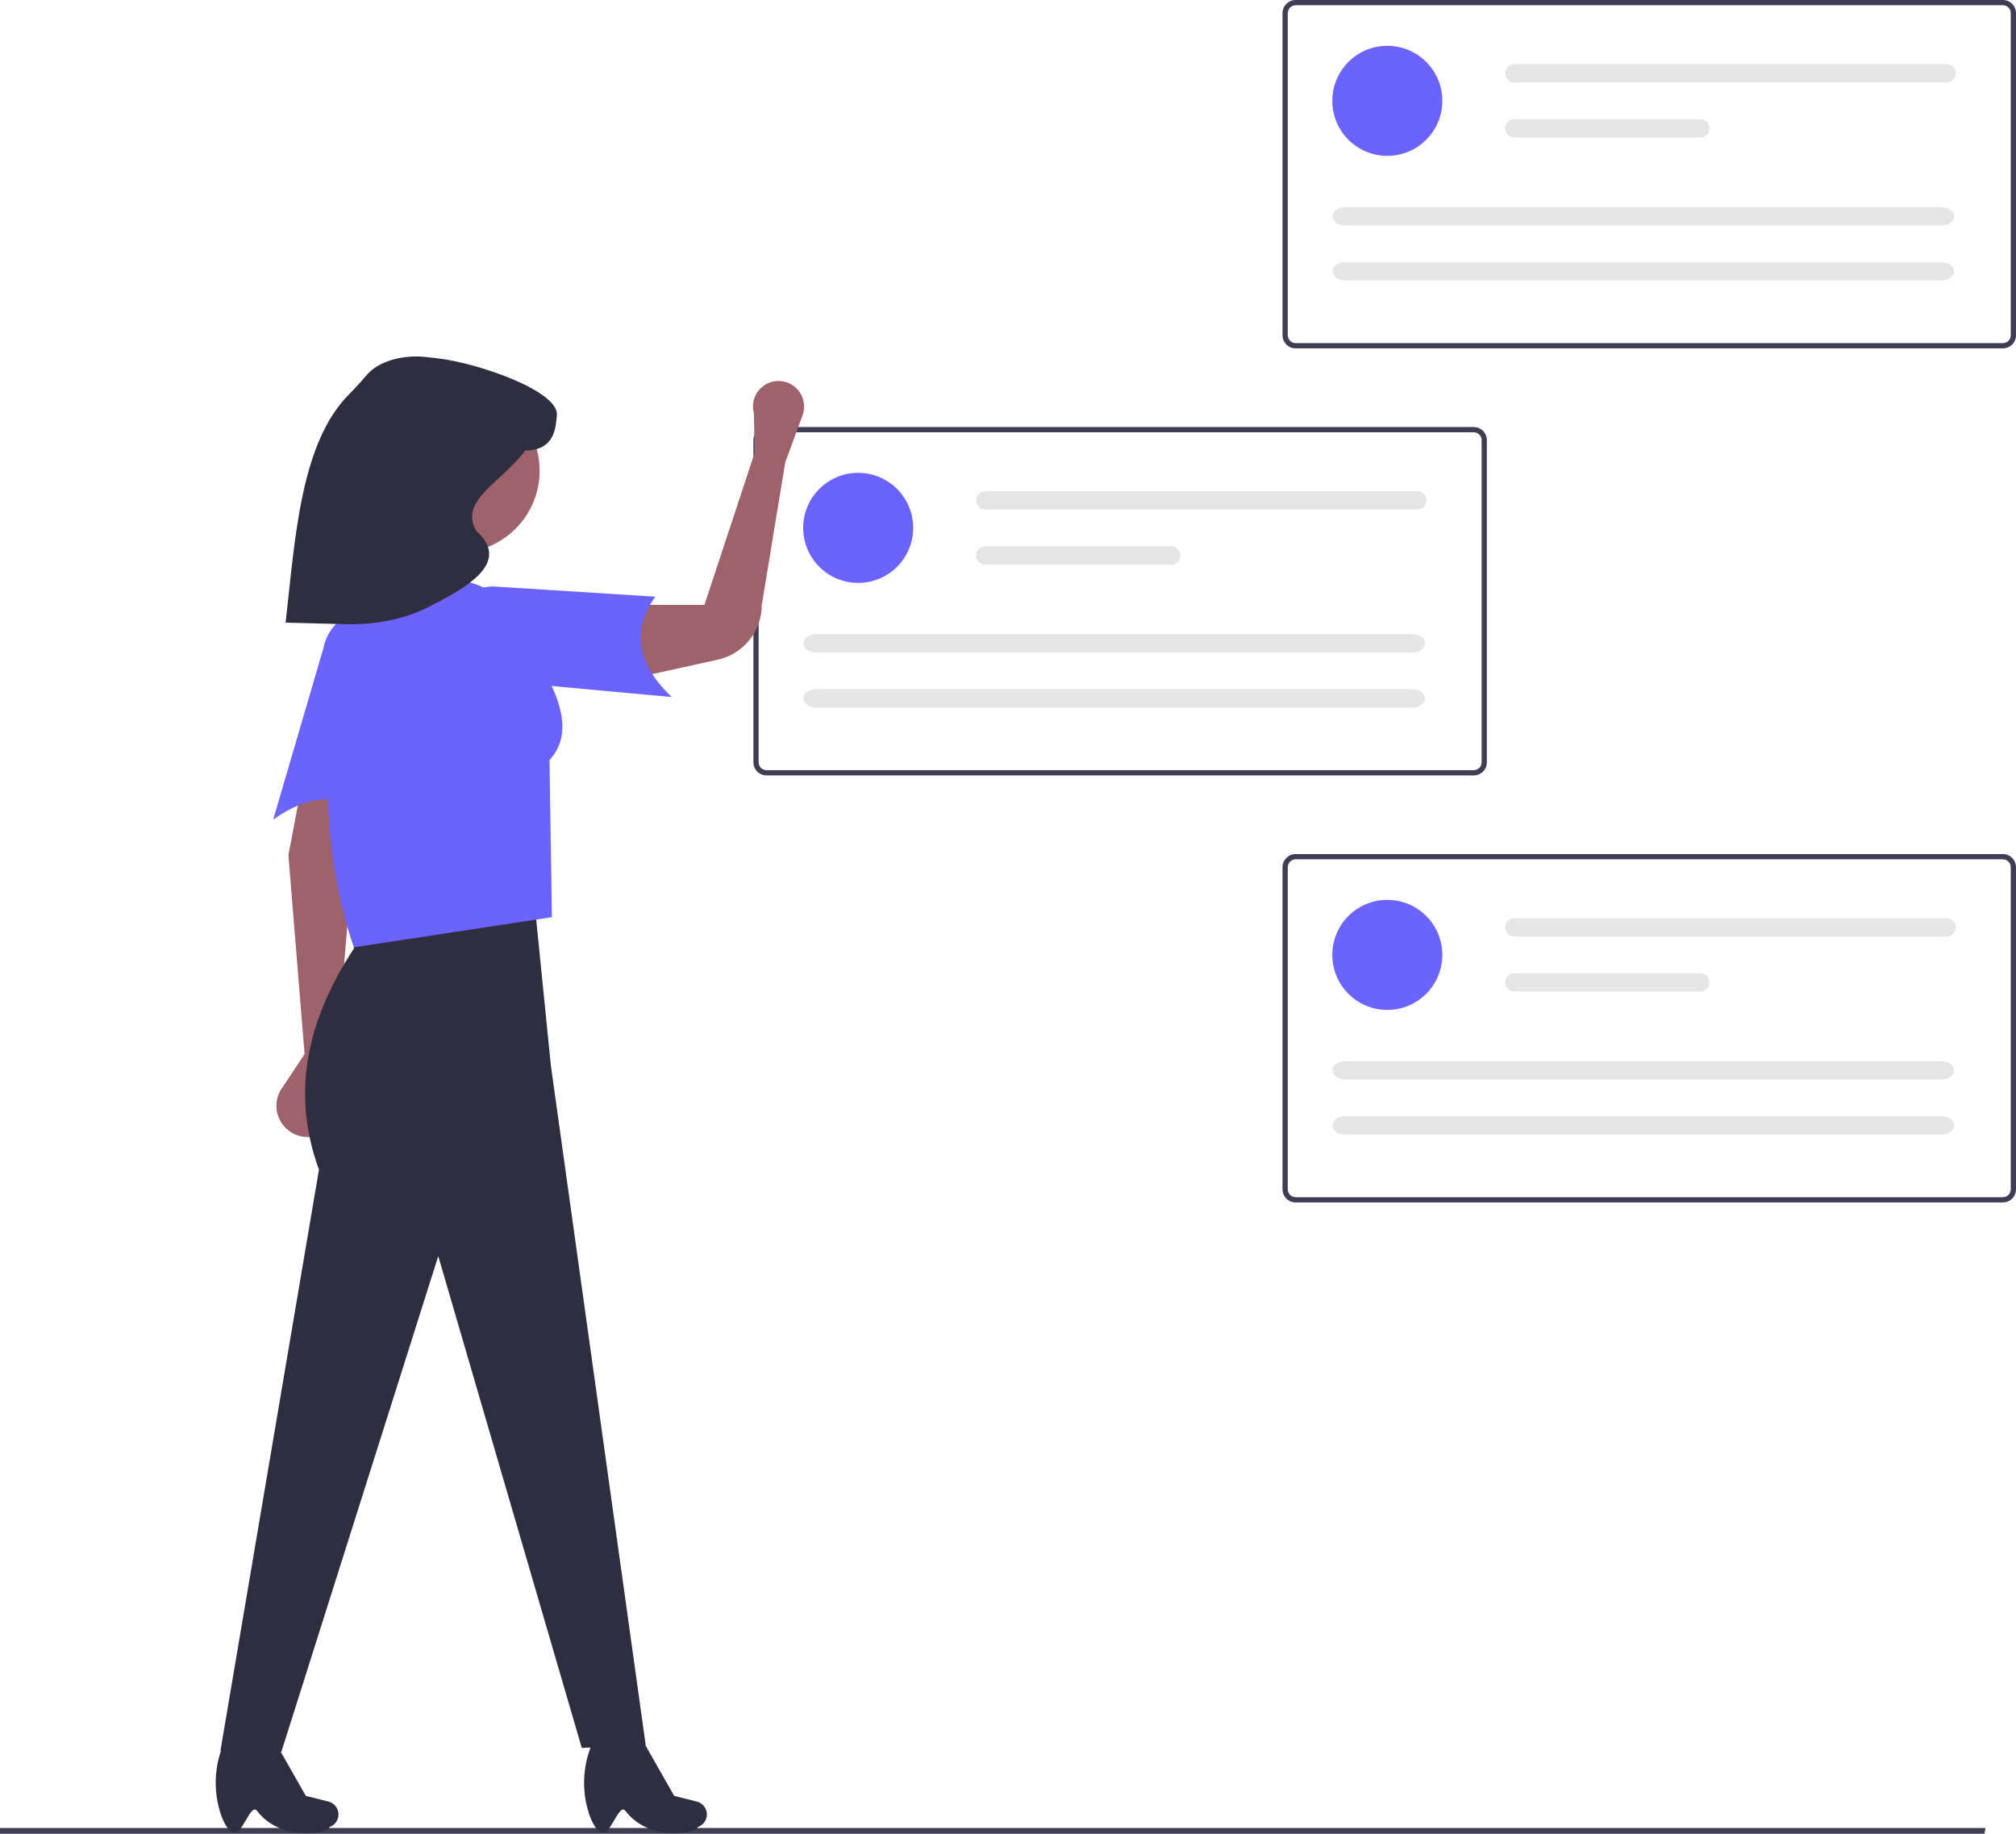
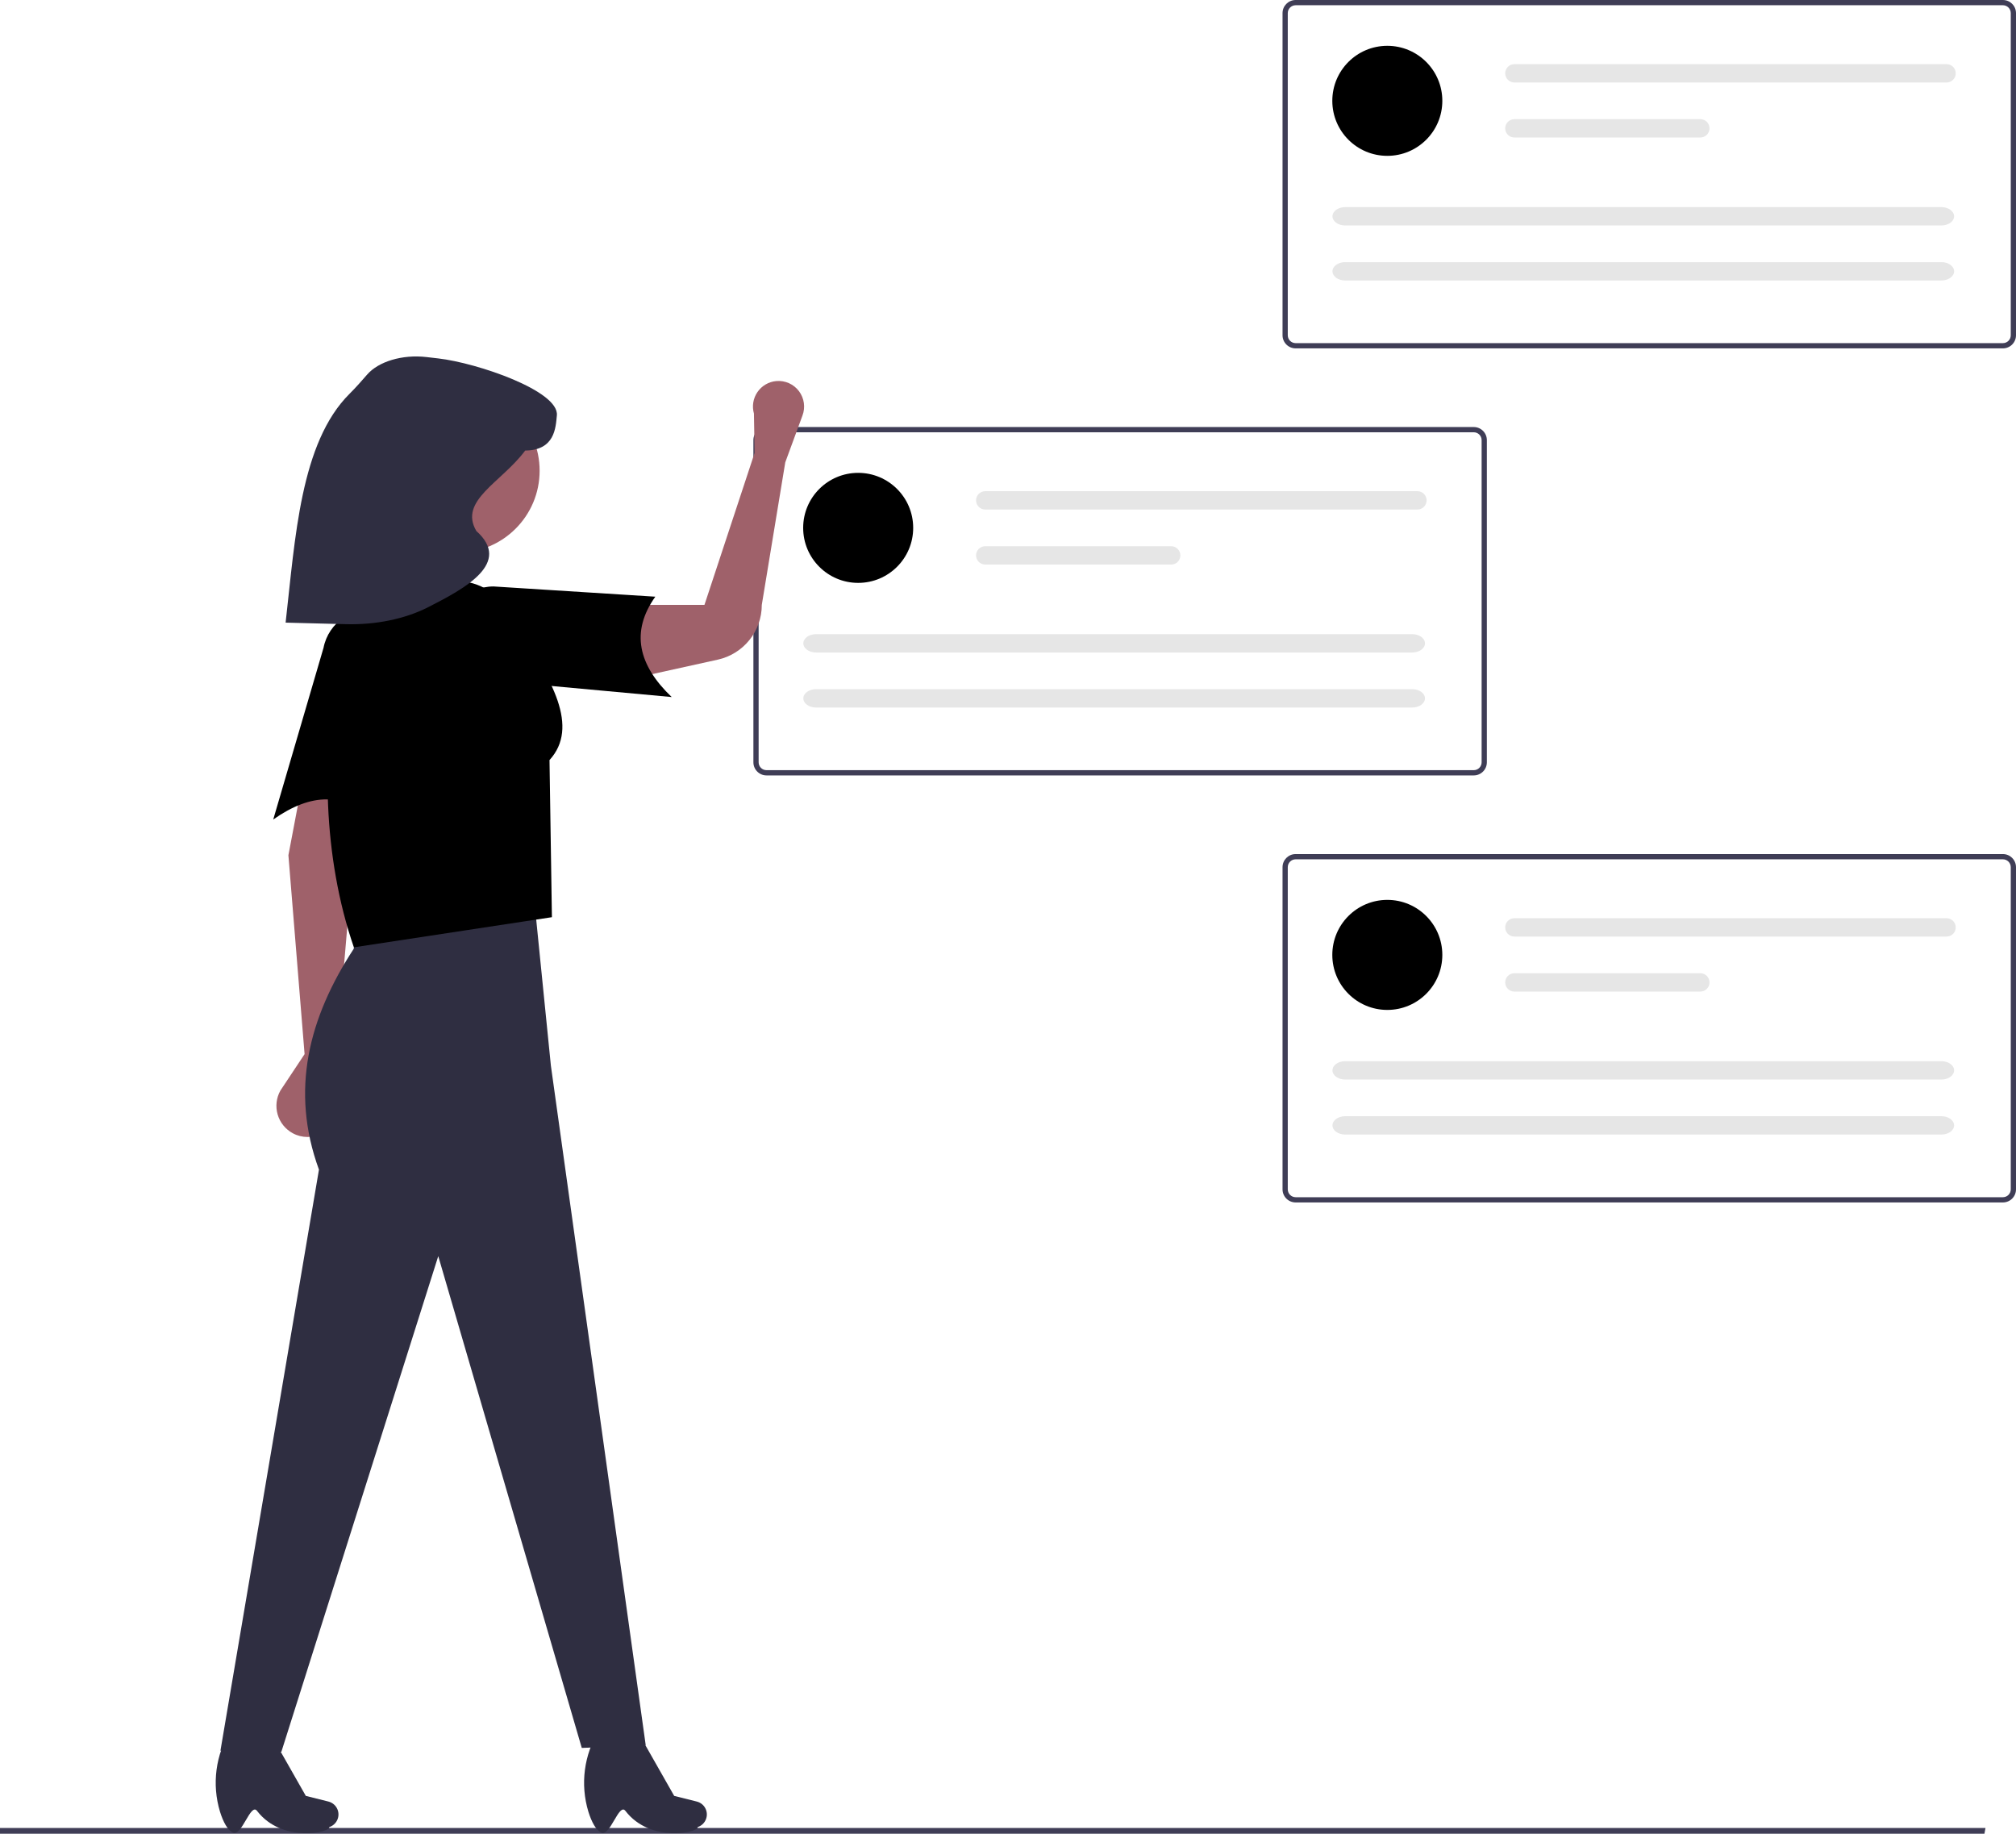
<svg xmlns="http://www.w3.org/2000/svg" id="e9cedb39-6f65-4384-b75a-4a0d633b244e" data-name="Layer 1" width="769.612" height="699.927" viewBox="0 0 769.612 699.927">
  <polygon points="757.569 699.927 0 699.927 0 697.745 757.964 697.745 757.569 699.927" fill="#3f3d56" />
  <path d="M777.806,396.012H507.805a5.006,5.006,0,0,1-5-5V268.037a5.006,5.006,0,0,1,5-5H777.806a5.006,5.006,0,0,1,5,5V391.012A5.006,5.006,0,0,1,777.806,396.012ZM507.805,265.037a3.003,3.003,0,0,0-3,3V391.012a3.003,3.003,0,0,0,3,3H777.806a3.003,3.003,0,0,0,3-3V268.037a3.003,3.003,0,0,0-3-3Z" transform="translate(-215.194 -100.0367)" fill="#3f3d56" />
-   <circle cx="327.611" cy="201.488" r="21" fill="#6c63ff" />
+   <circle cx="327.611" cy="201.488" r="21" />
  <path d="M591.305,287.524a3.5,3.5,0,0,0,0,7h165a3.5,3.5,0,0,0,0-7Z" transform="translate(-215.194 -100.0367)" fill="#e6e6e6" />
  <path d="M591.305,308.524a3.5,3.5,0,0,0,0,7h71a3.5,3.5,0,0,0,0-7Z" transform="translate(-215.194 -100.0367)" fill="#e6e6e6" />
  <path d="M526.698,342.097c-2.662,0-4.829,1.57-4.829,3.5s2.167,3.5,4.829,3.5H754.347c2.662,0,4.829-1.57,4.829-3.5s-2.167-3.5-4.829-3.5Z" transform="translate(-215.194 -100.0367)" fill="#e6e6e6" />
  <path d="M526.698,363.097c-2.662,0-4.829,1.57-4.829,3.5s2.167,3.5,4.829,3.5H754.347c2.662,0,4.829-1.57,4.829-3.5s-2.167-3.5-4.829-3.5Z" transform="translate(-215.194 -100.0367)" fill="#e6e6e6" />
  <path d="M979.806,233.012H709.805a5.006,5.006,0,0,1-5-5V105.037a5.006,5.006,0,0,1,5-5H979.806a5.006,5.006,0,0,1,5,5V228.012A5.006,5.006,0,0,1,979.806,233.012ZM709.805,102.037a3.003,3.003,0,0,0-3,3V228.012a3.003,3.003,0,0,0,3,3H979.806a3.003,3.003,0,0,0,3-3V105.037a3.003,3.003,0,0,0-3-3Z" transform="translate(-215.194 -100.0367)" fill="#3f3d56" />
-   <circle cx="529.611" cy="38.488" r="21" fill="#6c63ff" />
+   <circle cx="529.611" cy="38.488" r="21" />
  <path d="M793.305,124.524a3.5,3.5,0,0,0,0,7h165a3.5,3.5,0,0,0,0-7Z" transform="translate(-215.194 -100.0367)" fill="#e6e6e6" />
  <path d="M793.305,145.524a3.5,3.5,0,0,0,0,7h71a3.5,3.5,0,0,0,0-7Z" transform="translate(-215.194 -100.0367)" fill="#e6e6e6" />
  <path d="M728.698,179.097c-2.662,0-4.829,1.57-4.829,3.5s2.167,3.5,4.829,3.5H956.347c2.662,0,4.829-1.57,4.829-3.5s-2.167-3.5-4.829-3.5Z" transform="translate(-215.194 -100.0367)" fill="#e6e6e6" />
  <path d="M728.698,200.097c-2.662,0-4.829,1.57-4.829,3.5s2.167,3.5,4.829,3.5H956.347c2.662,0,4.829-1.57,4.829-3.5s-2.167-3.5-4.829-3.5Z" transform="translate(-215.194 -100.0367)" fill="#e6e6e6" />
  <path d="M979.806,559.012H709.805a5.006,5.006,0,0,1-5-5V431.037a5.006,5.006,0,0,1,5-5H979.806a5.006,5.006,0,0,1,5,5V554.012A5.006,5.006,0,0,1,979.806,559.012ZM709.805,428.037a3.003,3.003,0,0,0-3,3V554.012a3.003,3.003,0,0,0,3,3H979.806a3.003,3.003,0,0,0,3-3V431.037a3.003,3.003,0,0,0-3-3Z" transform="translate(-215.194 -100.0367)" fill="#3f3d56" />
-   <circle cx="529.611" cy="364.488" r="21" fill="#6c63ff" />
+   <circle cx="529.611" cy="364.488" r="21" />
  <path d="M793.305,450.524a3.5,3.5,0,0,0,0,7h165a3.5,3.5,0,0,0,0-7Z" transform="translate(-215.194 -100.0367)" fill="#e6e6e6" />
  <path d="M793.305,471.524a3.5,3.5,0,0,0,0,7h71a3.5,3.5,0,0,0,0-7Z" transform="translate(-215.194 -100.0367)" fill="#e6e6e6" />
  <path d="M728.698,505.097c-2.662,0-4.829,1.57-4.829,3.5s2.167,3.5,4.829,3.5H956.347c2.662,0,4.829-1.57,4.829-3.5s-2.167-3.5-4.829-3.5Z" transform="translate(-215.194 -100.0367)" fill="#e6e6e6" />
  <path d="M728.698,526.097c-2.662,0-4.829,1.57-4.829,3.5s2.167,3.5,4.829,3.5H956.347c2.662,0,4.829-1.57,4.829-3.5s-2.167-3.5-4.829-3.5Z" transform="translate(-215.194 -100.0367)" fill="#e6e6e6" />
  <path d="M331.469,502.399l-9.233,13.907a11.905,11.905,0,0,0,4.722,16.29h0a11.905,11.905,0,0,0,17.516-9.342l-1.515-12.891,7.111-83.582,12.129-54.976-25.183-7.149-11.722,61.823Z" transform="translate(-215.194 -100.0367)" fill="#9f616a" />
  <path d="M461.694,766.161,437.289,767.222l-54.787-187.721L322.617,768.672l-23.27-.389,37.608-221.792c-11.065-30.319-3.884-58.015,13.264-84.277l2.579-16.384,66.453-1.18,6.245,62.153Z" transform="translate(-215.194 -100.0367)" fill="#2f2e41" />
  <path d="M444.731,799.544c3.438,1.569,6.742-11.518,9.217-8.293,9.573,12.476,28.213,8.17,27.569,6.184a5.07,5.07,0,0,0,3.196-6.607h0a5.07,5.07,0,0,0-3.518-3.139l-8.626-2.157L459.025,761.714l-14.761-1.868-.373.61a38.059,38.059,0,0,0-4.079,31.121C441.041,795.509,442.712,798.622,444.731,799.544Z" transform="translate(-215.194 -100.0367)" fill="#2f2e41" />
  <path d="M304.101,799.544c3.438,1.569,6.742-11.518,9.217-8.293,9.573,12.476,28.213,8.17,27.569,6.184a5.07,5.07,0,0,0,3.196-6.607h0a5.07,5.07,0,0,0-3.518-3.139l-8.626-2.157L318.395,761.714l-14.761-1.868-.373.61a38.059,38.059,0,0,0-4.079,31.121C300.41,795.509,302.081,798.622,304.101,799.544Z" transform="translate(-215.194 -100.0367)" fill="#2f2e41" />
-   <path d="M319.5,412.849l19.2-65.54a17.979,17.979,0,0,1,21.098-14.191h0a17.979,17.979,0,0,1,14.191,21.098l-15.697,59.854C346.918,402.093,333.85,402.712,319.5,412.849Z" transform="translate(-215.194 -100.0367)" fill="#6c63ff" />
+   <path d="M319.5,412.849l19.2-65.54a17.979,17.979,0,0,1,21.098-14.191h0a17.979,17.979,0,0,1,14.191,21.098l-15.697,59.854C346.918,402.093,333.85,402.712,319.5,412.849Z" transform="translate(-215.194 -100.0367)" />
  <path d="M489.216,351.823l-36.362,8.021,1.563-28.923h29.705l19.142-58.013-.251-15.013A9.764,9.764,0,0,1,511.567,245.485h0a9.764,9.764,0,0,1,9.947,13.233l-6.542,17.793L506.01,330.921v0A21.404,21.404,0,0,1,489.216,351.823Z" transform="translate(-215.194 -100.0367)" fill="#9f616a" />
  <circle cx="174.734" cy="179.683" r="31.268" fill="#9f616a" />
  <path d="M395.79,345.773l-46.12.782c7.365-23.096,12.424-44.69,11.725-62.536h35.176A306.82,306.82,0,0,0,395.79,345.773Z" transform="translate(-215.194 -100.0367)" fill="#9f616a" />
-   <path d="M425.886,450.13l-75.607,11.498c-11.944-34.662-12.296-74.664-5.923-104.268a48.678,48.678,0,0,1,13.131-38.946h0l36.74,3.908h0a23.511,23.511,0,0,1,17.667,17.085c14.175,19.652,24.56,38.247,13.075,50.744Z" transform="translate(-215.194 -100.0367)" fill="#6c63ff" />
-   <path d="M471.615,366.097l-68.008-6.254a17.979,17.979,0,0,1-17.979-17.979v0a17.979,17.979,0,0,1,17.979-17.979l61.754,3.908C455.793,341.256,458.911,353.962,471.615,366.097Z" transform="translate(-215.194 -100.0367)" fill="#6c63ff" />
+   <path d="M425.886,450.13l-75.607,11.498c-11.944-34.662-12.296-74.664-5.923-104.268a48.678,48.678,0,0,1,13.131-38.946h0l36.74,3.908h0a23.511,23.511,0,0,1,17.667,17.085c14.175,19.652,24.56,38.247,13.075,50.744Z" transform="translate(-215.194 -100.0367)" />
+   <path d="M471.615,366.097l-68.008-6.254a17.979,17.979,0,0,1-17.979-17.979v0a17.979,17.979,0,0,1,17.979-17.979l61.754,3.908C455.793,341.256,458.911,353.962,471.615,366.097Z" transform="translate(-215.194 -100.0367)" />
  <path d="M347.325,338.288l-23.099-.594c3.687-32.292,5.607-68.683,24.447-87.389,2.397-2.38,4.549-4.845,6.697-7.314,4.277-4.917,13.34-7.739,22.606-6.668l4.54.525c14.906,1.724,46.171,12.41,45.265,21.746-.461,4.754-.772,13.306-12.086,13.414-9.137,12.259-25.475,19.066-18.654,30.712,13.649,12.175-4.111,21.827-18.433,29.101C369.828,336.28,358.69,338.58,347.325,338.288Z" transform="translate(-215.194 -100.0367)" fill="#2f2e41" />
</svg>
